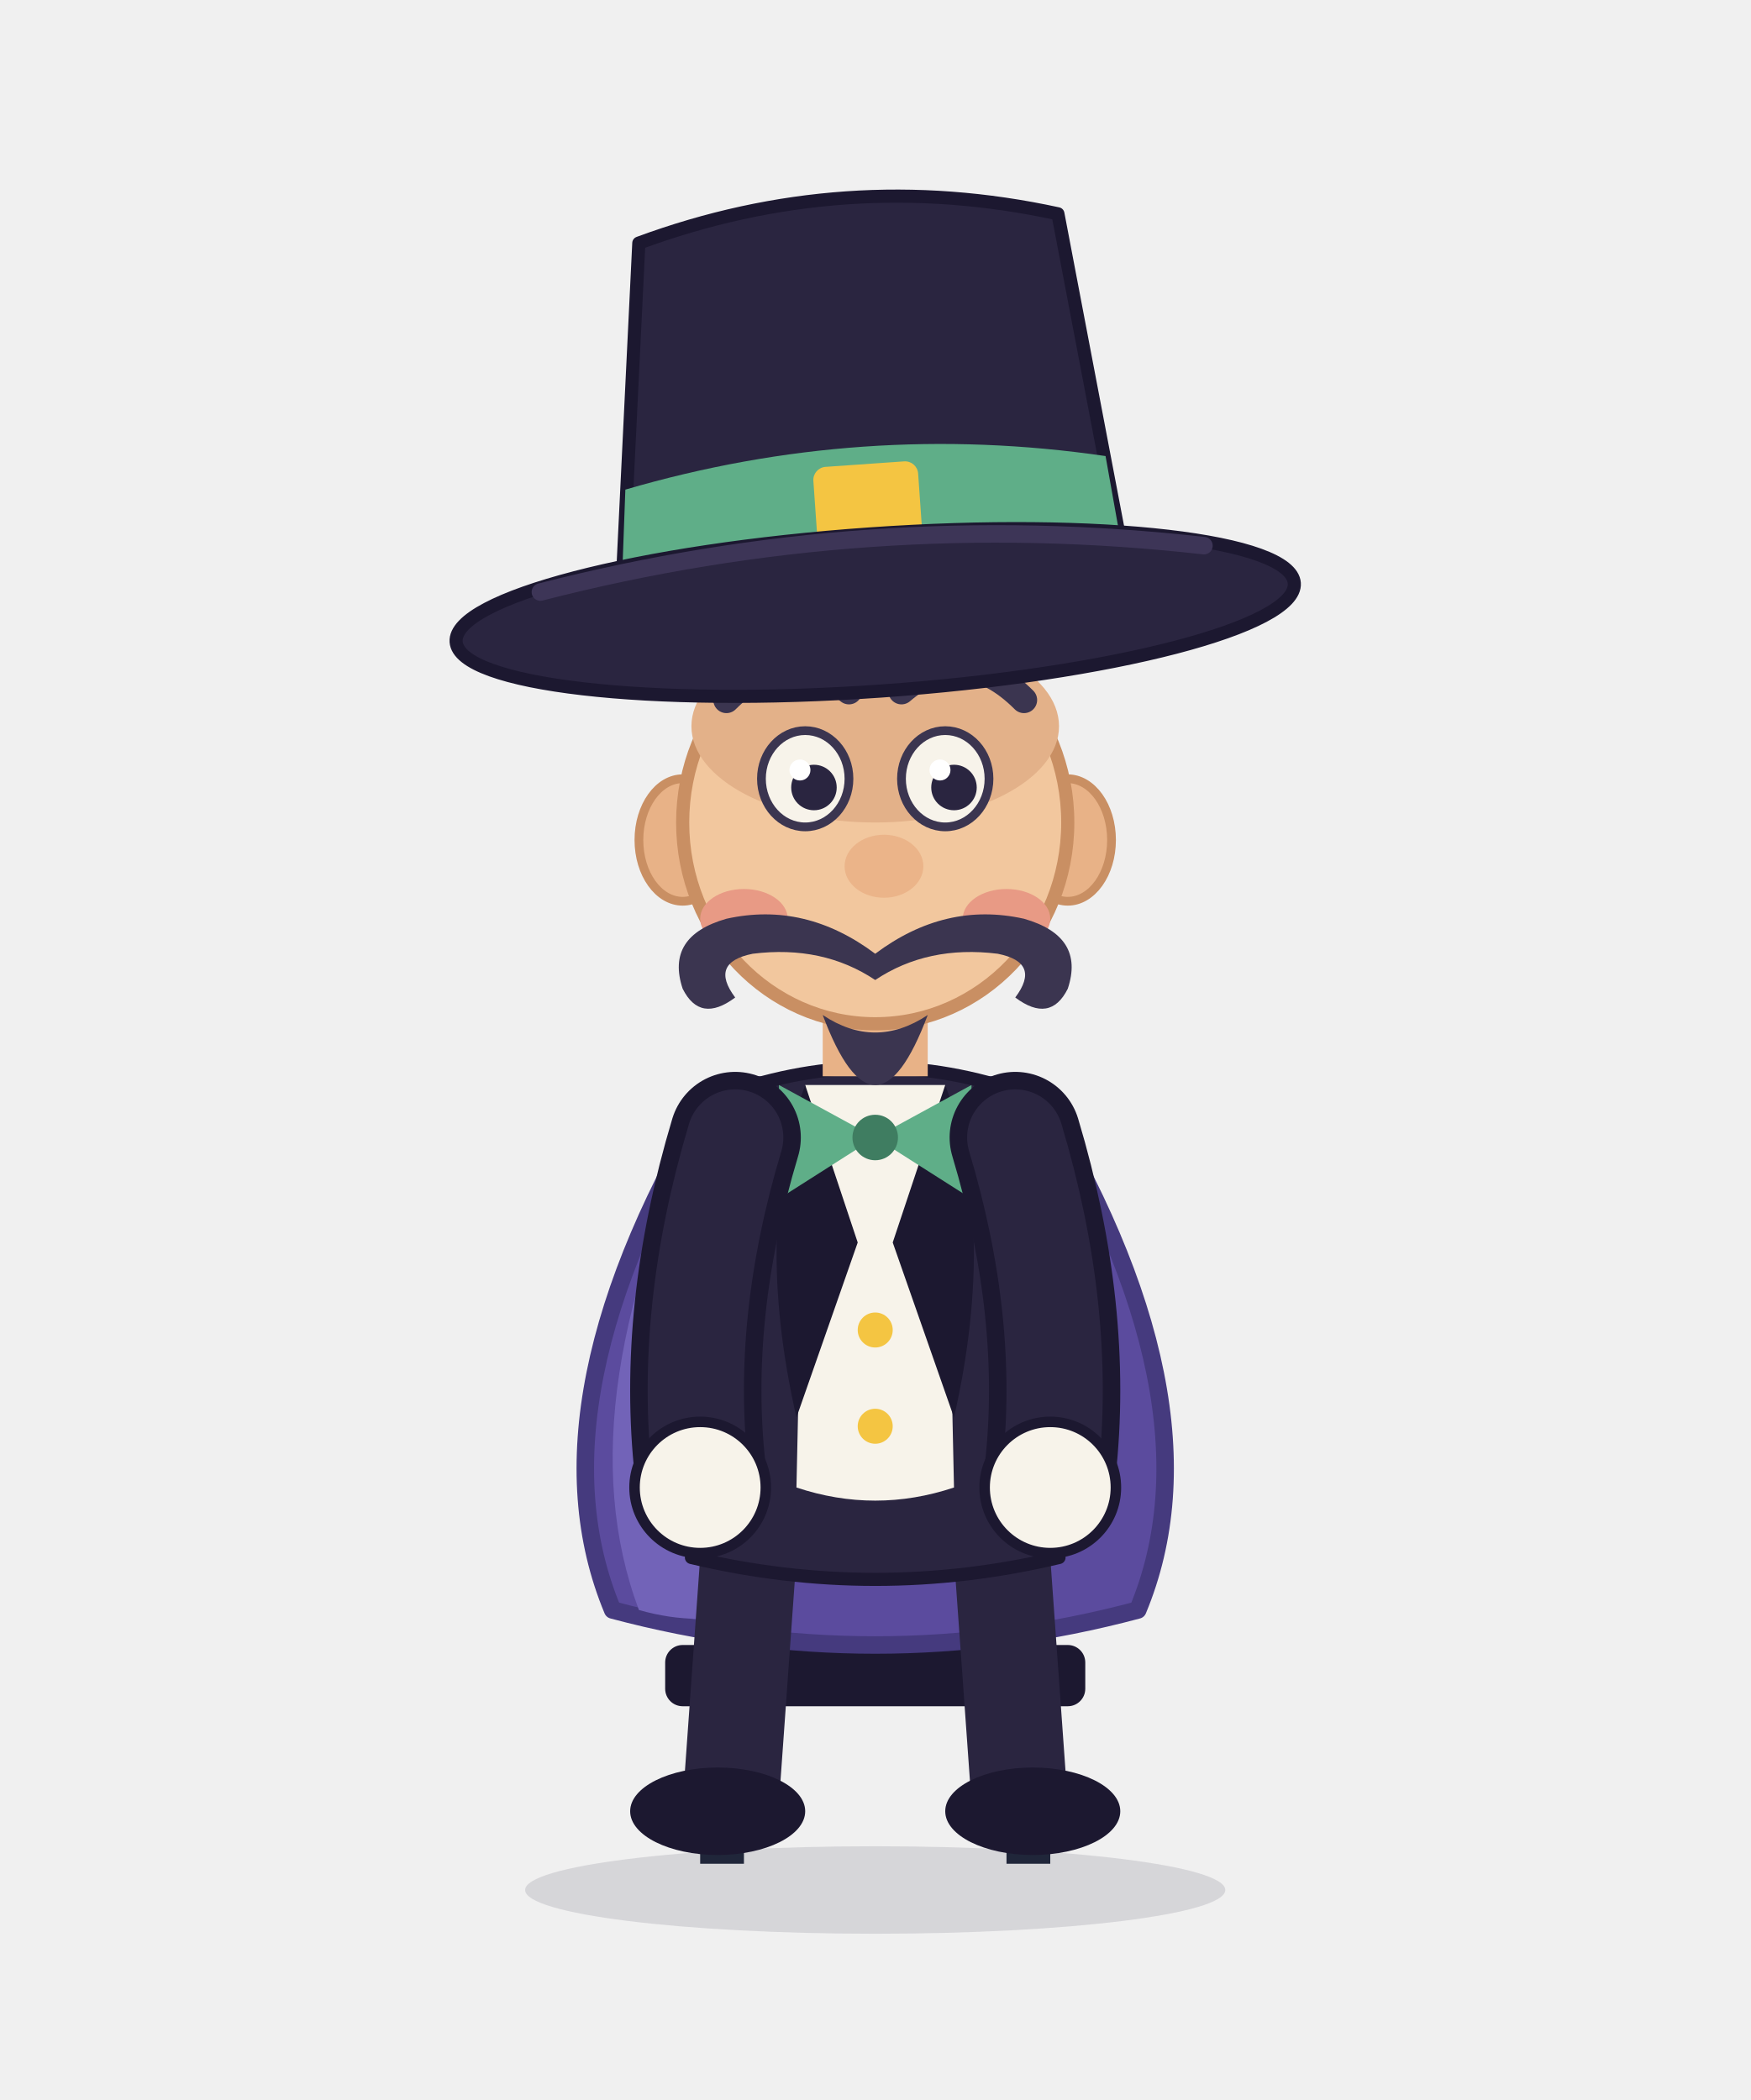
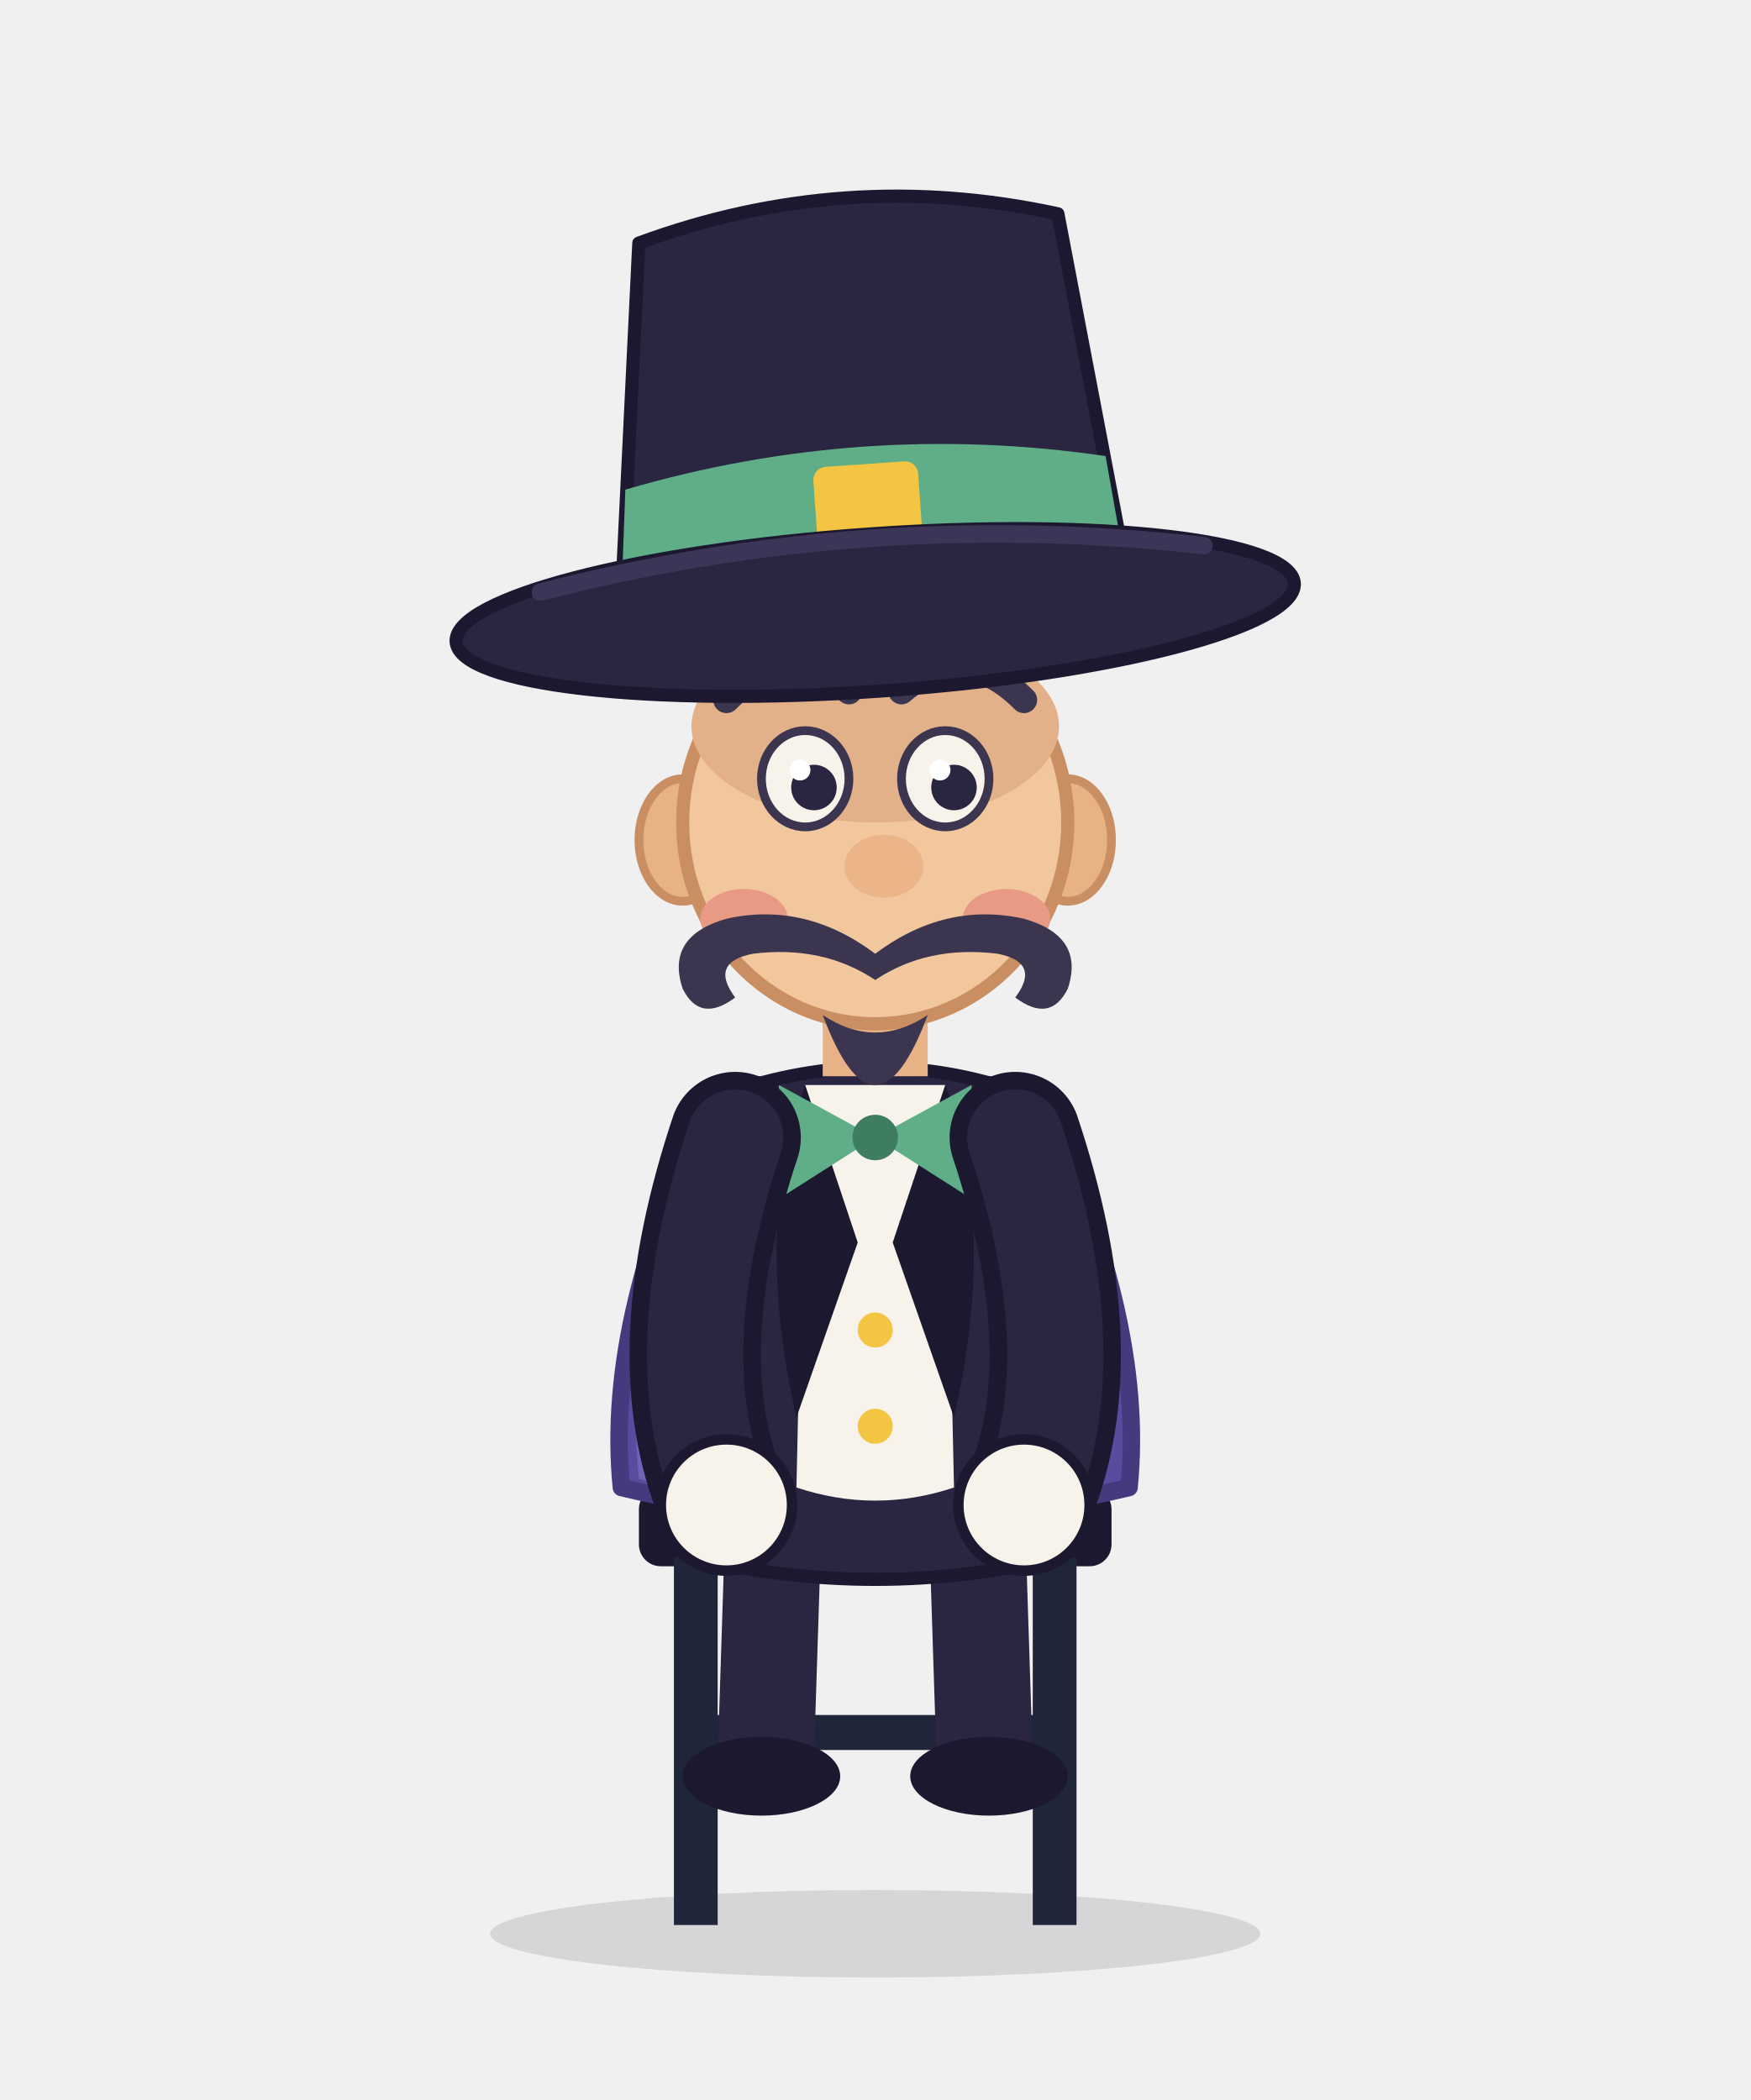
<svg xmlns="http://www.w3.org/2000/svg" width="200" height="240" viewBox="0 0 200 240" role="img" aria-label="Tovenaar, zittend">
  <g transform="translate(100,20)">
-     <ellipse cx="0" cy="196" rx="40" ry="5" fill="#2A2540" opacity="0.13" />
-     <rect x="-24" y="168" width="48" height="7" rx="2" fill="#1C1830" />
-     <rect x="-20" y="175" width="5" height="18" fill="#20263a" />
-     <rect x="15" y="175" width="5" height="18" fill="#20263a" />
-     <path d="M-18,104 Q-40,140 -30,164 Q0,172 30,164 Q40,140 18,104 Z" fill="#5B4B9E" stroke="#453A7E" stroke-width="2" stroke-linejoin="round" />
-     <path d="M-18,104 Q-36,140 -27,164 Q-20,166 -14,164 Q-18,132 -18,104 Z" fill="#7263B8" />
-     <path d="M-20,158 L-22,186 L-11,186 L-9,158 Z" fill="#2A2540" />
-     <path d="M9,158 L11,186 L22,186 L20,158 Z" fill="#2A2540" />
-     <ellipse cx="-18" cy="187" rx="10" ry="5" fill="#1C1830" />
-     <ellipse cx="18" cy="187" rx="10" ry="5" fill="#1C1830" />
+     <ellipse cx="0" cy="201" rx="44" ry="5" fill="#2A2540" opacity="0.13" />
+     <rect x="-27" y="150" width="54" height="9" rx="2.5" fill="#1C1830" />
+     <rect x="-25" y="151.5" width="50" height="3" rx="1.5" fill="#3a3f4d" opacity="0.55" />
+     <rect x="-23" y="158" width="5" height="42" fill="#20263a" />
+     <rect x="18" y="158" width="5" height="42" fill="#20263a" />
+     <rect x="-20" y="176" width="40" height="4" rx="1.5" fill="#20263a" />
+     <path d="M-17,150 L-18,181 L-7,181 L-6,150 Z" fill="#2A2540" />
+     <path d="M6,150 L7,181 L18,181 L17,150 Z" fill="#2A2540" />
+     <ellipse cx="-13" cy="183" rx="9" ry="4.5" fill="#1C1830" />
+     <ellipse cx="13" cy="183" rx="9" ry="4.5" fill="#1C1830" />
+     <path d="M-18,104 Q-31,130 -29,150 Q0,157 29,150 Q31,130 18,104 Z" fill="#5B4B9E" stroke="#453A7E" stroke-width="2" stroke-linejoin="round" />
+     <path d="M-18,104 Q-29,130 -27,149 Q-21,151 -15,149 Q-18,128 -18,104 Z" fill="#7263B8" />
    <path d="M-17,105 Q0,99 17,105 L21,158 Q0,163 -21,158 Z" fill="#2A2540" stroke="#1C1830" stroke-width="1.5" stroke-linejoin="round" />
    <path d="M-8,104 L-9,150 Q0,153 9,150 L8,104 Z" fill="#F7F3EA" />
    <path d="M-8,104 L-2,122 L-9,142 Q-14,120 -8,104 Z" fill="#1C1830" />
    <path d="M8,104 L2,122 L9,142 Q14,120 8,104 Z" fill="#1C1830" />
    <path d="M0,110 L-11,104 L-11,117 Z" fill="#5fae88" />
    <path d="M0,110 L11,104 L11,117 Z" fill="#5fae88" />
    <circle cx="0" cy="110" r="2.6" fill="#3f7d61" />
    <circle cx="0" cy="132" r="2" fill="#F4C542" />
    <circle cx="0" cy="143" r="2" fill="#F4C542" />
-     <path d="M-16,110 Q-22,130 -20,148" fill="none" stroke="#1C1830" stroke-width="15" stroke-linecap="round" />
-     <path d="M-16,110 Q-22,130 -20,148" fill="none" stroke="#2A2540" stroke-width="11" stroke-linecap="round" />
-     <circle cx="-20" cy="150" r="7.5" fill="#F7F3EA" stroke="#1C1830" stroke-width="1.2" />
-     <path d="M16,110 Q22,130 20,148" fill="none" stroke="#1C1830" stroke-width="15" stroke-linecap="round" />
-     <path d="M16,110 Q22,130 20,148" fill="none" stroke="#2A2540" stroke-width="11" stroke-linecap="round" />
-     <circle cx="20" cy="150" r="7.5" fill="#F7F3EA" stroke="#1C1830" stroke-width="1.2" />
+     <path d="M-16,110 Q-24,134 -18,150" fill="none" stroke="#1C1830" stroke-width="15" stroke-linecap="round" />
+     <path d="M-16,110 Q-24,134 -18,150" fill="none" stroke="#2A2540" stroke-width="11" stroke-linecap="round" />
+     <circle cx="-17" cy="152" r="7.5" fill="#F7F3EA" stroke="#1C1830" stroke-width="1.2" />
+     <path d="M16,110 Q24,134 18,150" fill="none" stroke="#1C1830" stroke-width="15" stroke-linecap="round" />
+     <path d="M16,110 Q24,134 18,150" fill="none" stroke="#2A2540" stroke-width="11" stroke-linecap="round" />
+     <circle cx="17" cy="152" r="7.5" fill="#F7F3EA" stroke="#1C1830" stroke-width="1.2" />
    <rect x="-6" y="93" width="12" height="10" fill="#E8B287" />
    <ellipse cx="-22" cy="76" rx="5" ry="7" fill="#E8B287" stroke="#C98F63" stroke-width="1" />
    <ellipse cx="22" cy="76" rx="5" ry="7" fill="#E8B287" stroke="#C98F63" stroke-width="1" />
    <ellipse cx="0" cy="74" rx="22" ry="23" fill="#F2C79E" stroke="#C98F63" stroke-width="1.5" />
    <ellipse cx="0" cy="63" rx="21" ry="11" fill="#E3B189" />
    <path d="M-17,60 Q-10,53 -3,59" fill="none" stroke="#3B3550" stroke-width="3" stroke-linecap="round" />
    <path d="M3,59 Q10,53 17,60" fill="none" stroke="#3B3550" stroke-width="3" stroke-linecap="round" />
    <ellipse cx="-8" cy="69" rx="5" ry="5.5" fill="#F7F3EA" stroke="#3B3550" stroke-width="1" />
    <ellipse cx="8" cy="69" rx="5" ry="5.5" fill="#F7F3EA" stroke="#3B3550" stroke-width="1" />
    <circle cx="-7" cy="70" r="2.6" fill="#2A2540" />
    <circle cx="9" cy="70" r="2.6" fill="#2A2540" />
    <circle cx="-8.6" cy="68" r="1.2" fill="#FFFFFF" />
    <circle cx="7.4" cy="68" r="1.2" fill="#FFFFFF" />
    <ellipse cx="1" cy="79" rx="4.5" ry="3.6" fill="#EBB489" />
    <ellipse cx="-15" cy="85" rx="5" ry="3.4" fill="#E89A85" />
    <ellipse cx="15" cy="85" rx="5" ry="3.4" fill="#E89A85" />
    <path d="M0,89 Q-8,83 -17,85 Q-24,87 -22,93 Q-20,97 -16,94 Q-19,90 -14,89 Q-6,88 0,92 Q6,88 14,89 Q19,90 16,94 Q20,97 22,93 Q24,87 17,85 Q8,83 0,89 Z" fill="#3B3550" />
    <path d="M-6,96 Q0,112 6,96 Q0,100 -6,96 Z" fill="#3B3550" />
    <g transform="translate(0,0) rotate(-4 0 50)">
      <path d="M-24,6 Q0,-1 24,6 L29,48 Q0,42 -29,48 Z" fill="#2A2540" stroke="#1C1830" stroke-width="1.5" stroke-linejoin="round" />
      <path d="M-27.5,34 Q0,28 27.5,34 L29,48 Q0,42 -29,48 Z" fill="#5fae88" />
      <rect x="-6" y="33" width="12" height="10" rx="1.5" fill="#F4C542" />
      <ellipse cx="0" cy="50" rx="48" ry="9" fill="#2A2540" stroke="#1C1830" stroke-width="1.5" />
      <path d="M-38,45 Q0,38 38,45" fill="none" stroke="#3D3557" stroke-width="2" stroke-linecap="round" />
    </g>
  </g>
</svg>
